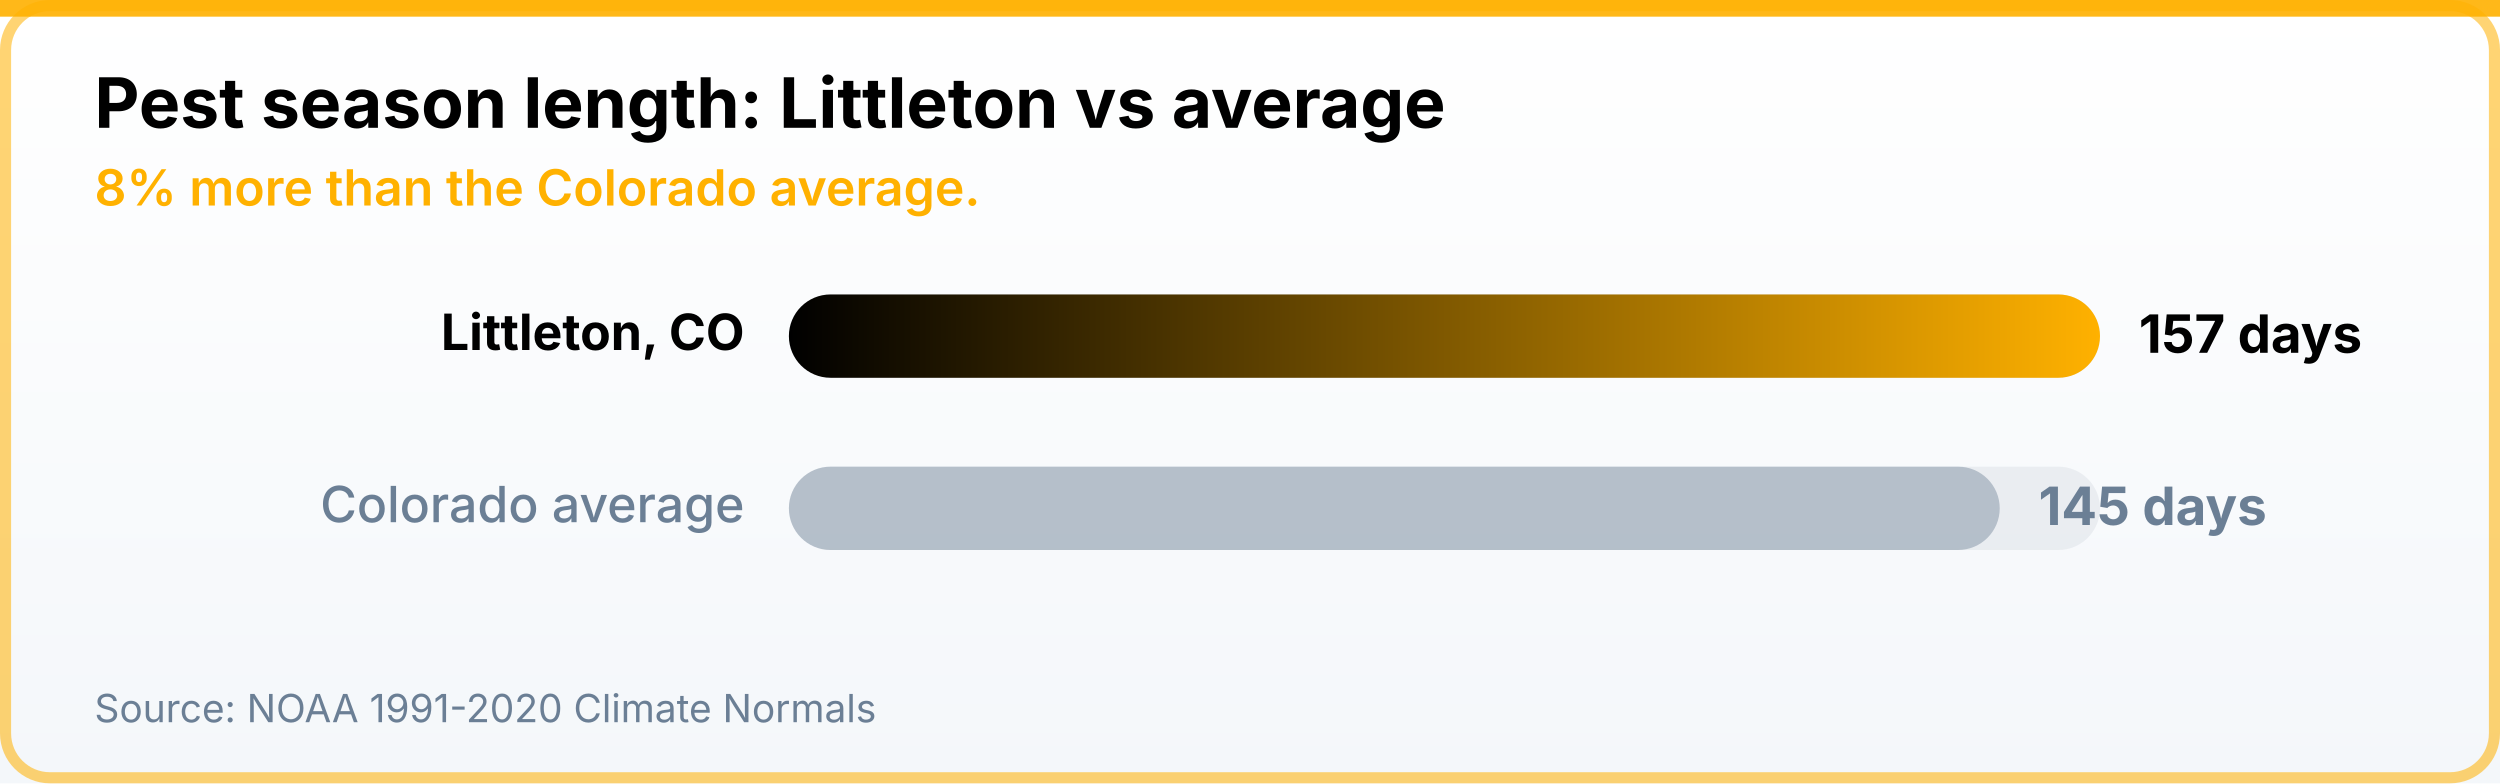
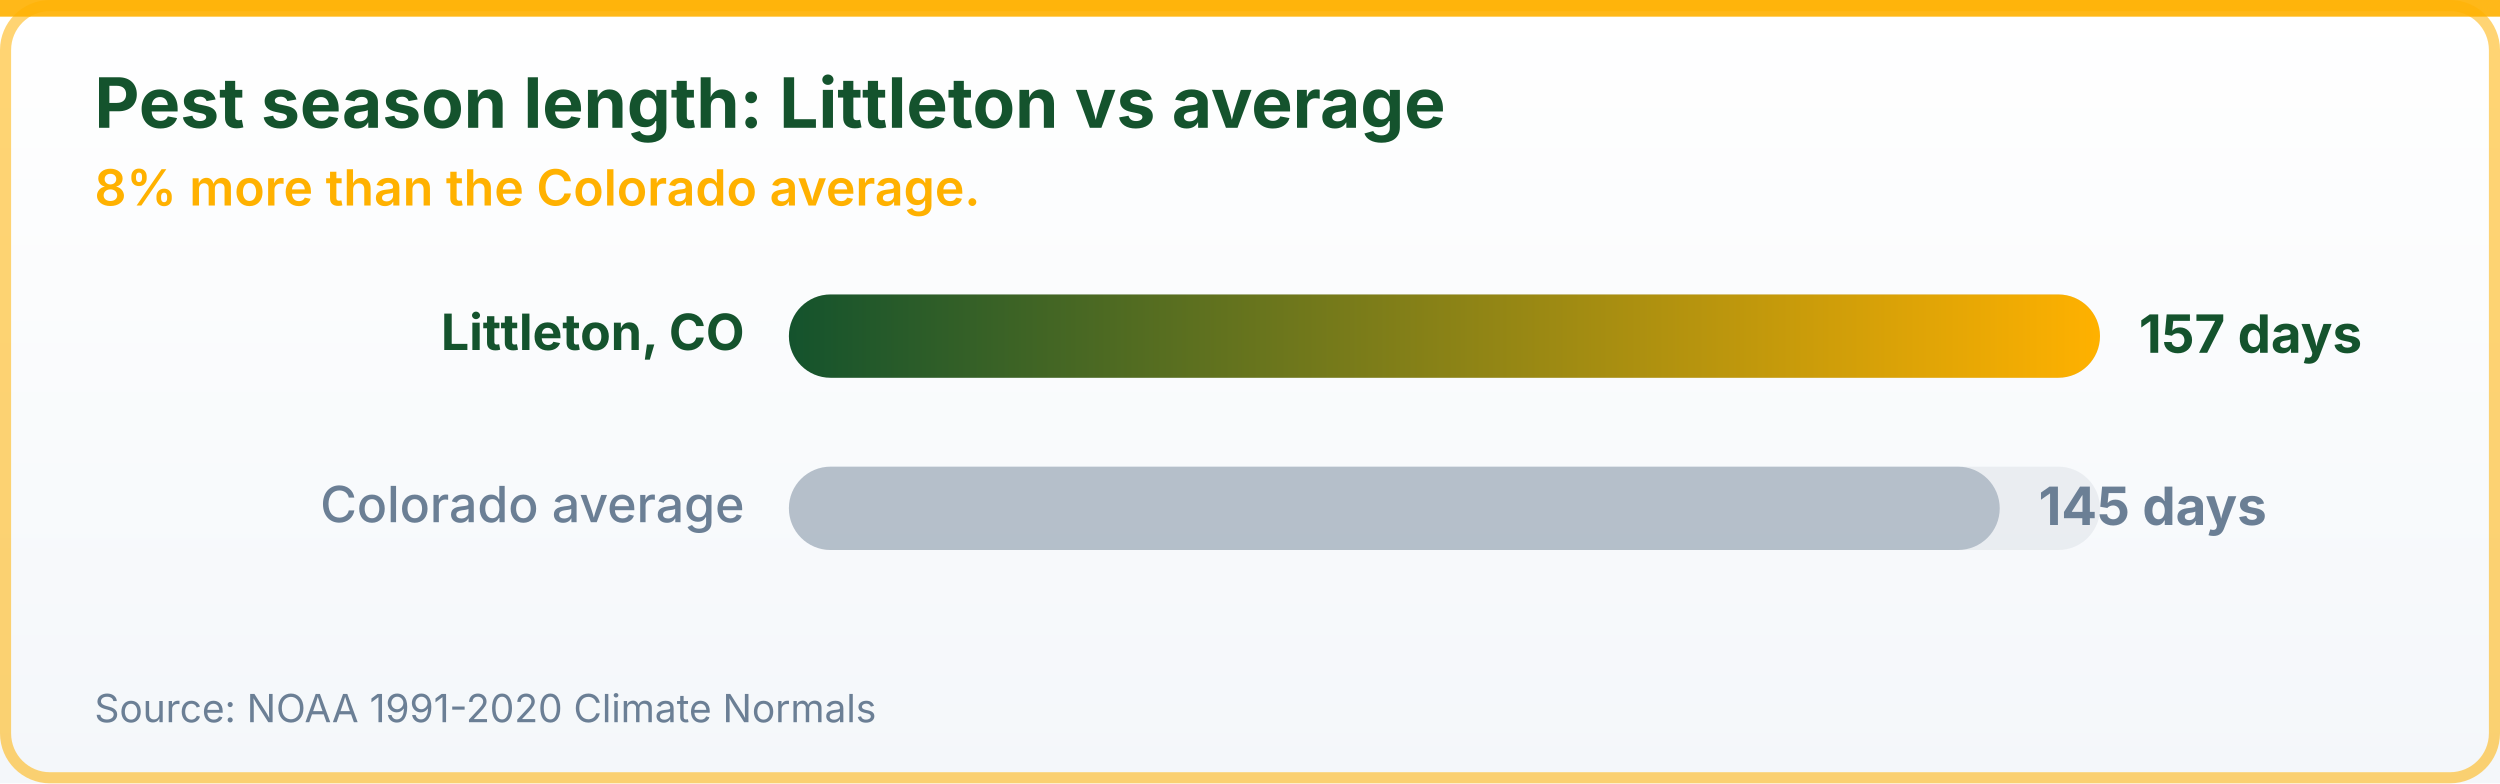
<svg xmlns="http://www.w3.org/2000/svg" viewBox="0 0 900 282" width="900" height="282" role="img">
  <defs>
    <linearGradient id="cbg2" x1="0" y1="0" x2="0" y2="1">
      <stop offset="0" stop-color="#ffffff" />
      <stop offset="1" stop-color="#f4f7fa" />
    </linearGradient>
    <linearGradient id="hbar" x1="0" y1="0" x2="1" y2="0">
-       <stop offset="0" stop-color="#000000" />
+       <stop offset="0" stop-color="#14532D" />
      <stop offset="1" stop-color="#FFB100" />
    </linearGradient>
  </defs>
  <rect width="900" height="282" fill="url(#cbg2)" />
  <rect x="0" y="0" width="900" height="6" fill="#FFB100" fill-opacity=".9" />
-   <text x="34" y="46" font-family="system-ui,-apple-system,Segoe UI,sans-serif" font-size="25" font-weight="700" fill="#000000">Pest season length: Littleton vs average</text>
+   <text x="34" y="46" font-family="system-ui,-apple-system,Segoe UI,sans-serif" font-size="25" font-weight="700" fill="#14532D">Pest season length: Littleton vs average</text>
  <text x="34" y="74" font-family="system-ui,-apple-system,Segoe UI,sans-serif" font-size="18" font-weight="600" fill="#FFB100">8% more than the Colorado average.</text>
-   <text x="268" y="126" text-anchor="end" font-family="system-ui,-apple-system,Segoe UI,sans-serif" font-size="18" font-weight="700" fill="#000000">Littleton, CO</text>
+   <text x="268" y="126" text-anchor="end" font-family="system-ui,-apple-system,Segoe UI,sans-serif" font-size="18" font-weight="700" fill="#14532D">Littleton, CO</text>
  <rect x="284" y="106" width="472" height="30" rx="15" fill="#6b7f95" fill-opacity=".10" />
  <rect x="284" y="106" width="472" height="30" rx="15" fill="url(#hbar)" />
-   <text x="770" y="127" font-family="system-ui,-apple-system,Segoe UI,sans-serif" font-size="19" font-weight="700" fill="#000000">157 days</text>
+   <text x="770" y="127" font-family="system-ui,-apple-system,Segoe UI,sans-serif" font-size="19" font-weight="700" fill="#14532D">157 days</text>
  <text x="268" y="188" text-anchor="end" font-family="system-ui,-apple-system,Segoe UI,sans-serif" font-size="18" font-weight="500" fill="#6b7f95">Colorado average</text>
  <rect x="284" y="168" width="472" height="30" rx="15" fill="#6b7f95" fill-opacity=".10" />
  <rect x="284" y="168" width="435.9" height="30" rx="15" fill="#6b7f95" fill-opacity=".42" />
  <text x="733.9" y="189" font-family="system-ui,-apple-system,Segoe UI,sans-serif" font-size="19" font-weight="700" fill="#6b7f95">145 days</text>
  <text x="34" y="260" font-family="system-ui,-apple-system,Segoe UI,sans-serif" font-size="14" fill="#6b7f95">Source: NOAA 1991-2020 Climate Normals</text>
  <rect x="2" y="2" width="896" height="278" rx="16" fill="none" stroke="#FFB100" stroke-opacity=".55" stroke-width="4" />
</svg>
